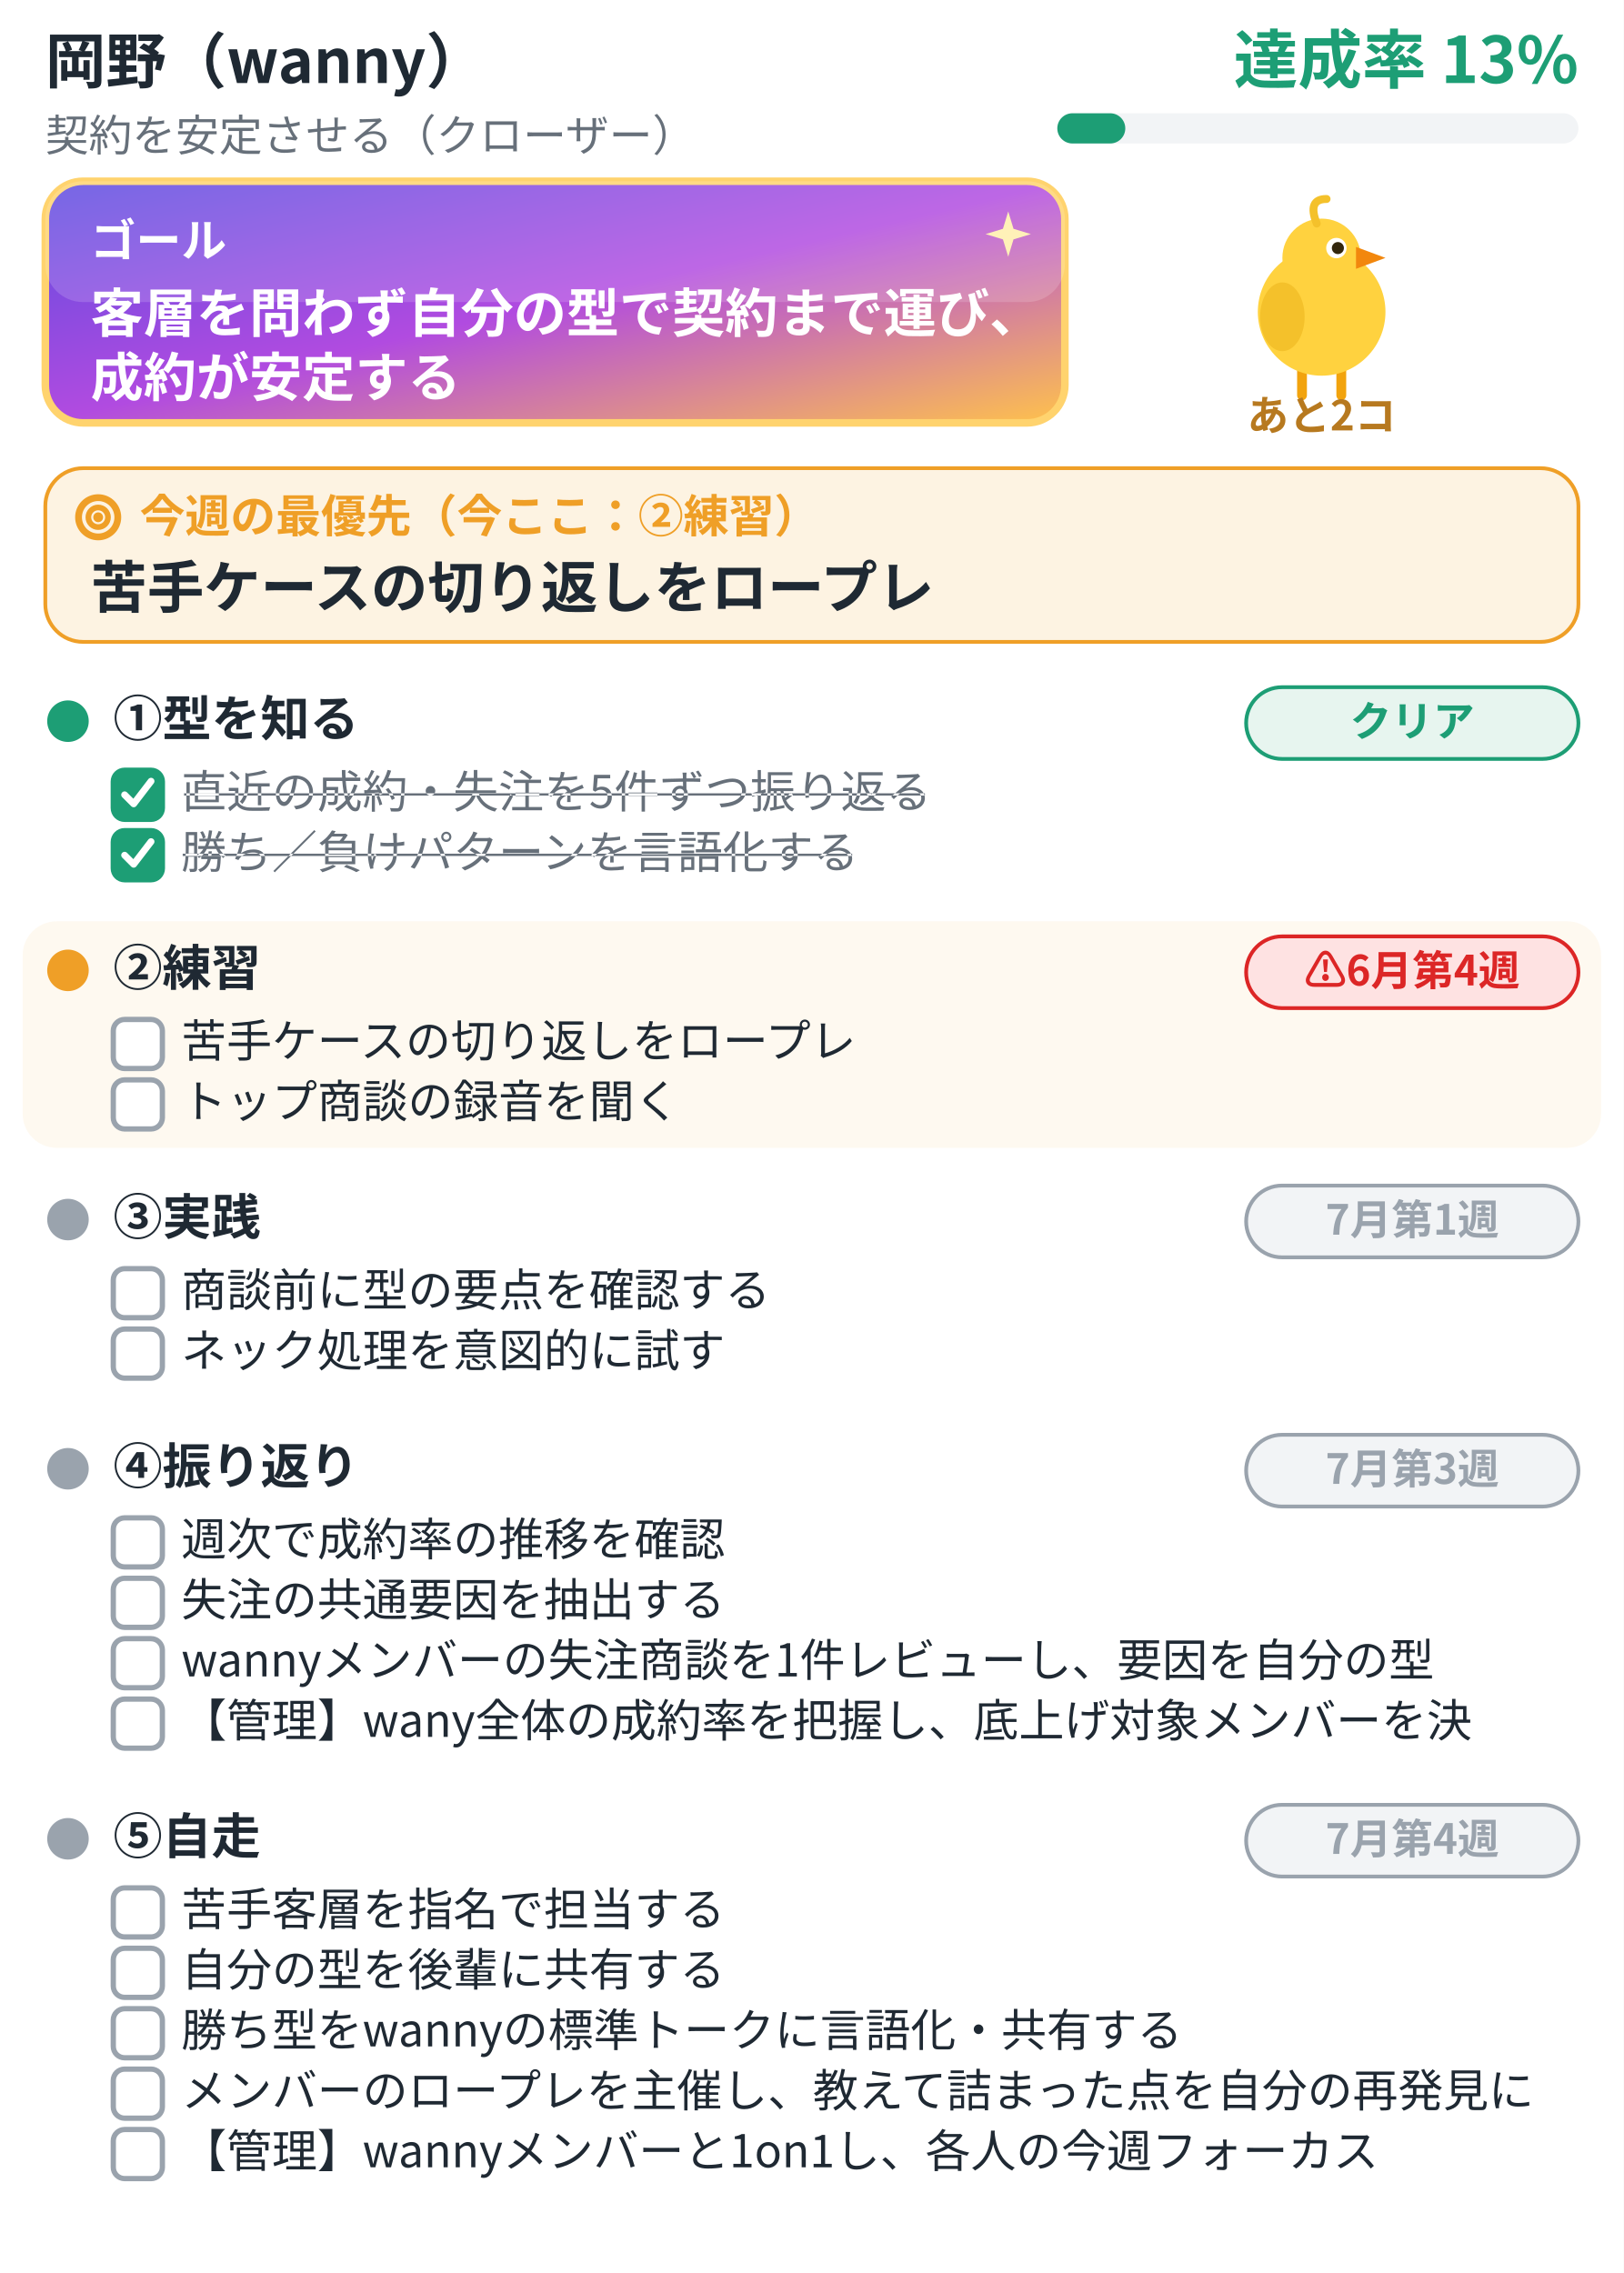
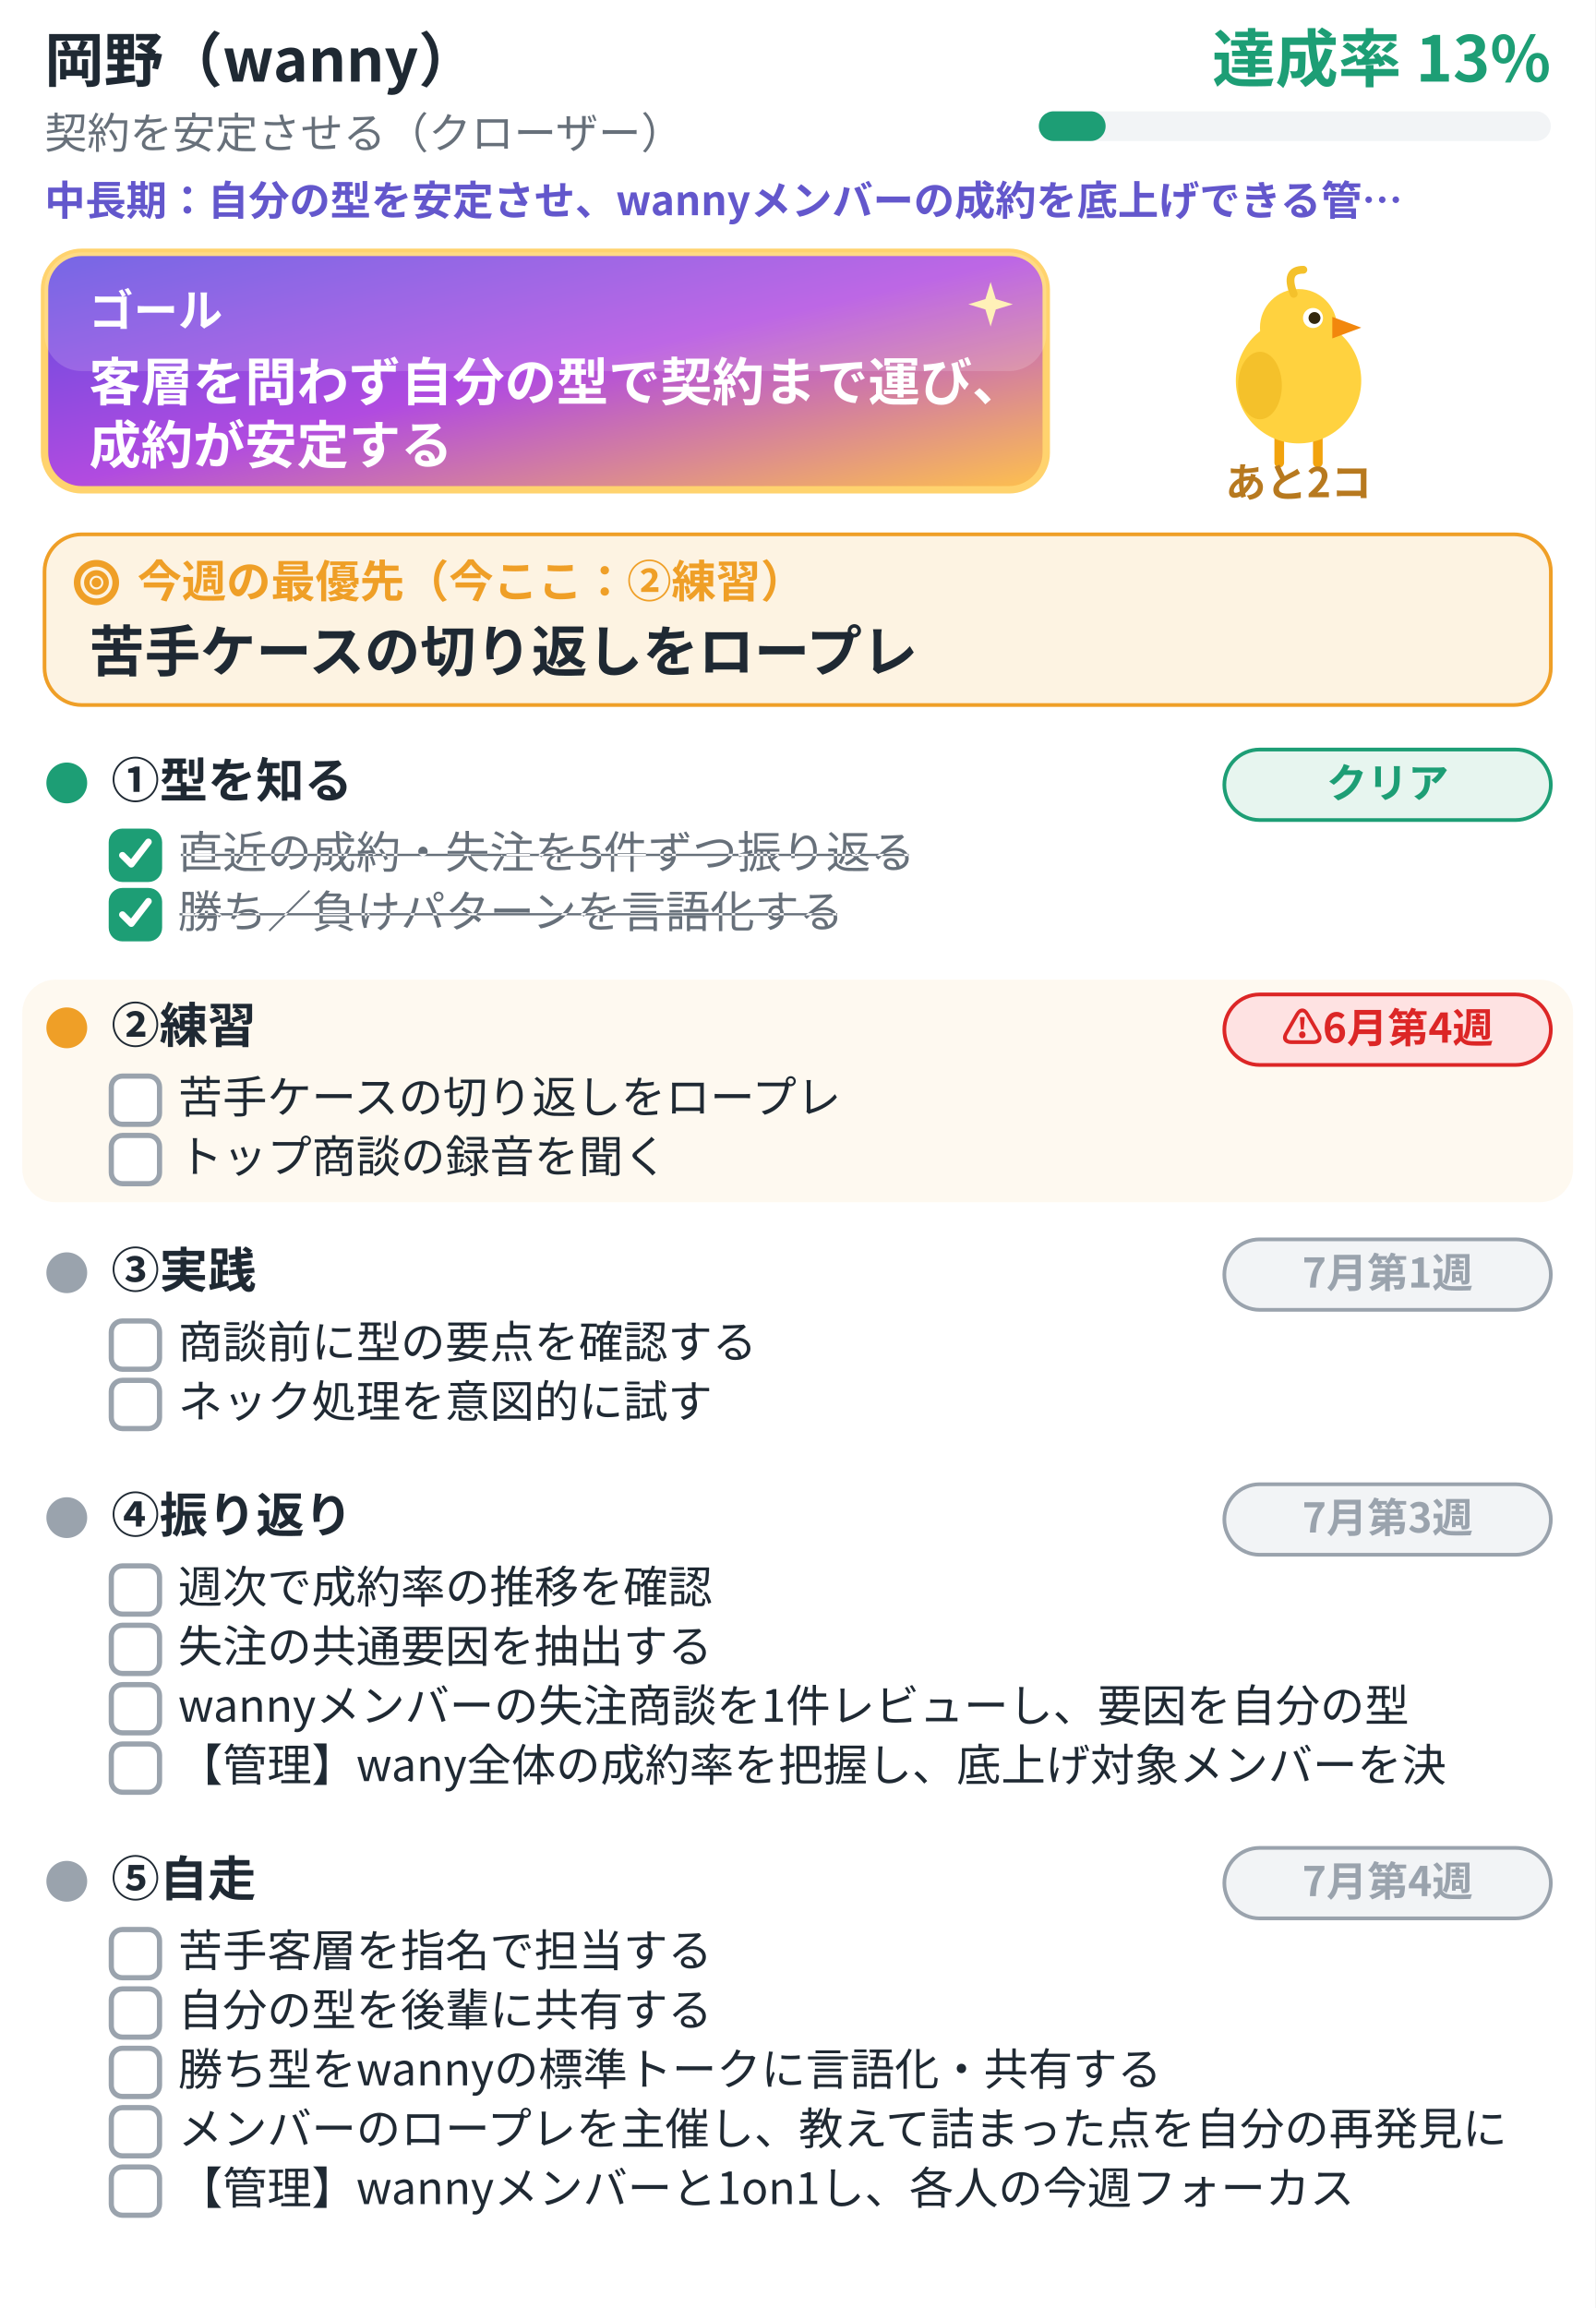
- <svg xmlns="http://www.w3.org/2000/svg" viewBox="0 0 430 602" font-family="Hiragino Sans, 'Noto Sans CJK JP', 'Yu Gothic', sans-serif" width="430" height="602">
+ <svg xmlns="http://www.w3.org/2000/svg" viewBox="0 0 430 622" font-family="Hiragino Sans, 'Noto Sans CJK JP', 'Yu Gothic', sans-serif" width="430" height="622">
  <defs>
    <linearGradient id="goalGrad" x1="0" y1="0" x2="1" y2="1">
      <stop offset="0" stop-color="#5B4BE0" />
      <stop offset="0.5" stop-color="#B14BE0" />
      <stop offset="1" stop-color="#FFC24B" />
    </linearGradient>
    <linearGradient id="phx" x1="0" y1="0" x2="0" y2="1">
      <stop offset="0" stop-color="#FFE259" />
      <stop offset="0.5" stop-color="#FF9A00" />
      <stop offset="1" stop-color="#FF3D00" />
    </linearGradient>
    <linearGradient id="phx2" x1="0" y1="0" x2="0" y2="1">
      <stop offset="0" stop-color="#FFF0A0" />
      <stop offset="1" stop-color="#FF7A00" />
    </linearGradient>
    <linearGradient id="hen" x1="0" y1="0" x2="1" y2="1">
      <stop offset="0" stop-color="#37C9B0" />
      <stop offset="0.6" stop-color="#3DA0E8" />
      <stop offset="1" stop-color="#7A5BE0" />
    </linearGradient>
    <linearGradient id="pcock" x1="0" y1="0" x2="0" y2="1">
      <stop offset="0" stop-color="#2BD0C0" />
      <stop offset="0.55" stop-color="#2E8FD0" />
      <stop offset="1" stop-color="#2E4BB0" />
    </linearGradient>
    <linearGradient id="gold" x1="0" y1="0" x2="0" y2="1">
      <stop offset="0" stop-color="#FFF0A8" />
      <stop offset="0.5" stop-color="#F2C230" />
      <stop offset="1" stop-color="#C8901A" />
    </linearGradient>
  </defs>
-   <rect x="0" y="0" width="430" height="602" fill="#fff" />
+   <rect x="0" y="0" width="430" height="622" fill="#fff" />
  <text x="12" y="22" font-size="16" font-weight="700" fill="#1F2933">岡野（wanny）</text>
  <text x="12" y="40" font-size="11.5" fill="#67707A">契約を安定させる（クローザー）</text>
+   <text x="12" y="58" font-size="11" font-weight="700" fill="#6357CC">中長期：自分の型を安定させ、wannyメンバーの成約を底上げできる管…</text>
  <text x="418" y="22" text-anchor="end" font-size="17" font-weight="700" fill="#1D9E75">達成率 13%</text>
  <rect x="280" y="30" width="138" height="8" rx="4" fill="#F2F4F6" />
  <rect x="280" y="30" width="18" height="8" rx="4" fill="#1D9E75" />
-   <rect x="12" y="48" width="270" height="64" rx="10" fill="url(#goalGrad)" stroke="#FFD36E" stroke-width="2" />
-   <rect x="12" y="48" width="270" height="32.0" rx="10" fill="#fff" opacity="0.16" />
-   <text x="24" y="68" font-size="12" font-weight="700" fill="#fff">ゴール</text>
-   <polygon points="267.0,56.0 268.4,60.6 273.0,62.0 268.4,63.4 267.0,68.0 265.6,63.4 261.0,62.0 265.6,60.6" fill="#FFF1B8" />
-   <text x="24" y="88" font-size="14" font-weight="600" fill="#fff">客層を問わず自分の型で契約まで運び、</text>
-   <text x="24" y="105" font-size="14" font-weight="600" fill="#fff">成約が安定する</text>
-   <line x1="344.8" y1="96.9" x2="344.8" y2="104.7" stroke="#F2A30D" stroke-width="2.6" stroke-linecap="round" />
-   <line x1="355.2" y1="96.9" x2="355.2" y2="104.7" stroke="#F2A30D" stroke-width="2.6" stroke-linecap="round" />
-   <circle cx="350.0" cy="82.6" r="16.9" fill="#FFD23F" />
-   <ellipse cx="339.6" cy="83.9" rx="5.9" ry="9.1" fill="#F4C12B" />
-   <circle cx="350.0" cy="68.3" r="10.4" fill="#FFD23F" />
-   <polygon points="359.1,65.4 366.9,68.3 359.1,71.2" fill="#F2870D" />
-   <circle cx="353.9" cy="65.7" r="2.7" fill="#FFFFFF" />
-   <circle cx="354.3" cy="65.7" r="1.6" fill="#33270D" />
-   <path d="M348.7,59.2Q346.1,52.7 351.3,52.7" fill="none" stroke="#F4C12B" stroke-width="2.1" stroke-linecap="round" stroke-linejoin="round" />
-   <text x="350" y="114" text-anchor="middle" font-size="11" font-weight="700" fill="#B7791F">あと2コ</text>
-   <rect x="12" y="124" width="406" height="46" rx="10" fill="#FDF3E2" stroke="#EF9F27" />
-   <circle cx="26" cy="137" r="5.2" fill="none" stroke="#EF9F27" stroke-width="1.8" />
-   <circle cx="26" cy="137" r="2.6" fill="none" stroke="#EF9F27" stroke-width="1.5" />
-   <circle cx="26" cy="137" r="1.3" fill="#EF9F27" />
-   <text x="37" y="141" font-size="12" font-weight="700" fill="#EF9F27">今週の最優先（今ここ：②練習）</text>
-   <text x="24" y="161" font-size="15" font-weight="700" fill="#1F2933">苦手ケースの切り返しをロープレ</text>
-   <circle cx="18" cy="191" r="5.5" fill="#1D9E75" />
-   <text x="30" y="195" font-size="13" font-weight="700" fill="#1F2933">①型を知る</text>
-   <rect x="330" y="182" width="88" height="19" rx="9.5" fill="#E7F5EF" stroke="#1D9E75" />
-   <text x="374" y="195" text-anchor="middle" font-size="11" font-weight="700" fill="#1D9E75">クリア</text>
-   <rect x="30" y="204" width="13" height="13" rx="3" fill="#1D9E75" stroke="#1D9E75" stroke-width="1.4" />
-   <path d="M33,210.5 l2.4,2.4 l4.6,-6" fill="none" stroke="#fff" stroke-width="1.8" stroke-linecap="round" stroke-linejoin="round" />
-   <text x="48" y="214" font-size="12" fill="#67707A" text-decoration="line-through">直近の成約・失注を5件ずつ振り返る</text>
-   <rect x="30" y="220" width="13" height="13" rx="3" fill="#1D9E75" stroke="#1D9E75" stroke-width="1.4" />
-   <path d="M33,226.5 l2.4,2.4 l4.6,-6" fill="none" stroke="#fff" stroke-width="1.8" stroke-linecap="round" stroke-linejoin="round" />
-   <text x="48" y="230" font-size="12" fill="#67707A" text-decoration="line-through">勝ち／負けパターンを言語化する</text>
-   <rect x="6" y="244" width="418" height="60" rx="9" fill="#FDF3E2" opacity="0.5" />
-   <circle cx="18" cy="257" r="5.5" fill="#EF9F27" />
-   <text x="30" y="261" font-size="13" font-weight="700" fill="#1F2933">②練習</text>
-   <rect x="330" y="248" width="88" height="19" rx="9.5" fill="#FEE2E2" stroke="#DC2626" />
-   <text x="374" y="261" text-anchor="middle" font-size="11" font-weight="700" fill="#DC2626">⚠6月第4週</text>
-   <rect x="30" y="270" width="13" height="13" rx="3" fill="#fff" stroke="#9AA3AD" stroke-width="1.4" />
-   <text x="48" y="280" font-size="12" fill="#1F2933">苦手ケースの切り返しをロープレ</text>
-   <rect x="30" y="286" width="13" height="13" rx="3" fill="#fff" stroke="#9AA3AD" stroke-width="1.4" />
-   <text x="48" y="296" font-size="12" fill="#1F2933">トップ商談の録音を聞く</text>
-   <circle cx="18" cy="323" r="5.5" fill="#9AA3AD" />
-   <text x="30" y="327" font-size="13" font-weight="700" fill="#1F2933">③実践</text>
-   <rect x="330" y="314" width="88" height="19" rx="9.5" fill="#F2F4F6" stroke="#9AA3AD" />
-   <text x="374" y="327" text-anchor="middle" font-size="11" font-weight="700" fill="#9AA3AD">7月第1週</text>
-   <rect x="30" y="336" width="13" height="13" rx="3" fill="#fff" stroke="#9AA3AD" stroke-width="1.4" />
-   <text x="48" y="346" font-size="12" fill="#1F2933">商談前に型の要点を確認する</text>
-   <rect x="30" y="352" width="13" height="13" rx="3" fill="#fff" stroke="#9AA3AD" stroke-width="1.4" />
-   <text x="48" y="362" font-size="12" fill="#1F2933">ネック処理を意図的に試す</text>
-   <circle cx="18" cy="389" r="5.5" fill="#9AA3AD" />
-   <text x="30" y="393" font-size="13" font-weight="700" fill="#1F2933">④振り返り</text>
-   <rect x="330" y="380" width="88" height="19" rx="9.5" fill="#F2F4F6" stroke="#9AA3AD" />
-   <text x="374" y="393" text-anchor="middle" font-size="11" font-weight="700" fill="#9AA3AD">7月第3週</text>
-   <rect x="30" y="402" width="13" height="13" rx="3" fill="#fff" stroke="#9AA3AD" stroke-width="1.4" />
-   <text x="48" y="412" font-size="12" fill="#1F2933">週次で成約率の推移を確認</text>
-   <rect x="30" y="418" width="13" height="13" rx="3" fill="#fff" stroke="#9AA3AD" stroke-width="1.4" />
-   <text x="48" y="428" font-size="12" fill="#1F2933">失注の共通要因を抽出する</text>
-   <rect x="30" y="434" width="13" height="13" rx="3" fill="#fff" stroke="#9AA3AD" stroke-width="1.4" />
-   <text x="48" y="444" font-size="12" fill="#1F2933">wannyメンバーの失注商談を1件レビューし、要因を自分の型</text>
-   <rect x="30" y="450" width="13" height="13" rx="3" fill="#fff" stroke="#9AA3AD" stroke-width="1.4" />
-   <text x="48" y="460" font-size="12" fill="#1F2933">【管理】wany全体の成約率を把握し、底上げ対象メンバーを決</text>
-   <circle cx="18" cy="487" r="5.5" fill="#9AA3AD" />
-   <text x="30" y="491" font-size="13" font-weight="700" fill="#1F2933">⑤自走</text>
-   <rect x="330" y="478" width="88" height="19" rx="9.5" fill="#F2F4F6" stroke="#9AA3AD" />
-   <text x="374" y="491" text-anchor="middle" font-size="11" font-weight="700" fill="#9AA3AD">7月第4週</text>
-   <rect x="30" y="500" width="13" height="13" rx="3" fill="#fff" stroke="#9AA3AD" stroke-width="1.4" />
-   <text x="48" y="510" font-size="12" fill="#1F2933">苦手客層を指名で担当する</text>
-   <rect x="30" y="516" width="13" height="13" rx="3" fill="#fff" stroke="#9AA3AD" stroke-width="1.4" />
-   <text x="48" y="526" font-size="12" fill="#1F2933">自分の型を後輩に共有する</text>
-   <rect x="30" y="532" width="13" height="13" rx="3" fill="#fff" stroke="#9AA3AD" stroke-width="1.4" />
-   <text x="48" y="542" font-size="12" fill="#1F2933">勝ち型をwannyの標準トークに言語化・共有する</text>
-   <rect x="30" y="548" width="13" height="13" rx="3" fill="#fff" stroke="#9AA3AD" stroke-width="1.4" />
-   <text x="48" y="558" font-size="12" fill="#1F2933">メンバーのロープレを主催し、教えて詰まった点を自分の再発見に</text>
-   <rect x="30" y="564" width="13" height="13" rx="3" fill="#fff" stroke="#9AA3AD" stroke-width="1.4" />
-   <text x="48" y="574" font-size="12" fill="#1F2933">【管理】wannyメンバーと1on1し、各人の今週フォーカス</text>
+   <rect x="12" y="68" width="270" height="64" rx="10" fill="url(#goalGrad)" stroke="#FFD36E" stroke-width="2" />
+   <rect x="12" y="68" width="270" height="32.0" rx="10" fill="#fff" opacity="0.16" />
+   <text x="24" y="88" font-size="12" font-weight="700" fill="#fff">ゴール</text>
+   <polygon points="267.0,76.0 268.4,80.6 273.0,82.0 268.4,83.4 267.0,88.0 265.6,83.4 261.0,82.0 265.6,80.6" fill="#FFF1B8" />
+   <text x="24" y="108" font-size="14" font-weight="600" fill="#fff">客層を問わず自分の型で契約まで運び、</text>
+   <text x="24" y="125" font-size="14" font-weight="600" fill="#fff">成約が安定する</text>
+   <line x1="344.8" y1="116.9" x2="344.8" y2="124.7" stroke="#F2A30D" stroke-width="2.6" stroke-linecap="round" />
+   <line x1="355.2" y1="116.9" x2="355.2" y2="124.7" stroke="#F2A30D" stroke-width="2.6" stroke-linecap="round" />
+   <circle cx="350.0" cy="102.6" r="16.9" fill="#FFD23F" />
+   <ellipse cx="339.6" cy="103.9" rx="5.9" ry="9.1" fill="#F4C12B" />
+   <circle cx="350.0" cy="88.3" r="10.4" fill="#FFD23F" />
+   <polygon points="359.1,85.4 366.9,88.3 359.1,91.2" fill="#F2870D" />
+   <circle cx="353.9" cy="85.7" r="2.7" fill="#FFFFFF" />
+   <circle cx="354.3" cy="85.7" r="1.6" fill="#33270D" />
+   <path d="M348.7,79.2Q346.1,72.7 351.3,72.7" fill="none" stroke="#F4C12B" stroke-width="2.1" stroke-linecap="round" stroke-linejoin="round" />
+   <text x="350" y="134" text-anchor="middle" font-size="11" font-weight="700" fill="#B7791F">あと2コ</text>
+   <rect x="12" y="144" width="406" height="46" rx="10" fill="#FDF3E2" stroke="#EF9F27" />
+   <circle cx="26" cy="157" r="5.2" fill="none" stroke="#EF9F27" stroke-width="1.8" />
+   <circle cx="26" cy="157" r="2.6" fill="none" stroke="#EF9F27" stroke-width="1.5" />
+   <circle cx="26" cy="157" r="1.3" fill="#EF9F27" />
+   <text x="37" y="161" font-size="12" font-weight="700" fill="#EF9F27">今週の最優先（今ここ：②練習）</text>
+   <text x="24" y="181" font-size="15" font-weight="700" fill="#1F2933">苦手ケースの切り返しをロープレ</text>
+   <circle cx="18" cy="211" r="5.5" fill="#1D9E75" />
+   <text x="30" y="215" font-size="13" font-weight="700" fill="#1F2933">①型を知る</text>
+   <rect x="330" y="202" width="88" height="19" rx="9.5" fill="#E7F5EF" stroke="#1D9E75" />
+   <text x="374" y="215" text-anchor="middle" font-size="11" font-weight="700" fill="#1D9E75">クリア</text>
+   <rect x="30" y="224" width="13" height="13" rx="3" fill="#1D9E75" stroke="#1D9E75" stroke-width="1.4" />
+   <path d="M33,230.5 l2.4,2.4 l4.6,-6" fill="none" stroke="#fff" stroke-width="1.8" stroke-linecap="round" stroke-linejoin="round" />
+   <text x="48" y="234" font-size="12" fill="#67707A" text-decoration="line-through">直近の成約・失注を5件ずつ振り返る</text>
+   <rect x="30" y="240" width="13" height="13" rx="3" fill="#1D9E75" stroke="#1D9E75" stroke-width="1.4" />
+   <path d="M33,246.5 l2.4,2.4 l4.6,-6" fill="none" stroke="#fff" stroke-width="1.8" stroke-linecap="round" stroke-linejoin="round" />
+   <text x="48" y="250" font-size="12" fill="#67707A" text-decoration="line-through">勝ち／負けパターンを言語化する</text>
+   <rect x="6" y="264" width="418" height="60" rx="9" fill="#FDF3E2" opacity="0.5" />
+   <circle cx="18" cy="277" r="5.5" fill="#EF9F27" />
+   <text x="30" y="281" font-size="13" font-weight="700" fill="#1F2933">②練習</text>
+   <rect x="330" y="268" width="88" height="19" rx="9.5" fill="#FEE2E2" stroke="#DC2626" />
+   <text x="374" y="281" text-anchor="middle" font-size="11" font-weight="700" fill="#DC2626">⚠6月第4週</text>
+   <rect x="30" y="290" width="13" height="13" rx="3" fill="#fff" stroke="#9AA3AD" stroke-width="1.4" />
+   <text x="48" y="300" font-size="12" fill="#1F2933">苦手ケースの切り返しをロープレ</text>
+   <rect x="30" y="306" width="13" height="13" rx="3" fill="#fff" stroke="#9AA3AD" stroke-width="1.4" />
+   <text x="48" y="316" font-size="12" fill="#1F2933">トップ商談の録音を聞く</text>
+   <circle cx="18" cy="343" r="5.5" fill="#9AA3AD" />
+   <text x="30" y="347" font-size="13" font-weight="700" fill="#1F2933">③実践</text>
+   <rect x="330" y="334" width="88" height="19" rx="9.5" fill="#F2F4F6" stroke="#9AA3AD" />
+   <text x="374" y="347" text-anchor="middle" font-size="11" font-weight="700" fill="#9AA3AD">7月第1週</text>
+   <rect x="30" y="356" width="13" height="13" rx="3" fill="#fff" stroke="#9AA3AD" stroke-width="1.4" />
+   <text x="48" y="366" font-size="12" fill="#1F2933">商談前に型の要点を確認する</text>
+   <rect x="30" y="372" width="13" height="13" rx="3" fill="#fff" stroke="#9AA3AD" stroke-width="1.4" />
+   <text x="48" y="382" font-size="12" fill="#1F2933">ネック処理を意図的に試す</text>
+   <circle cx="18" cy="409" r="5.5" fill="#9AA3AD" />
+   <text x="30" y="413" font-size="13" font-weight="700" fill="#1F2933">④振り返り</text>
+   <rect x="330" y="400" width="88" height="19" rx="9.5" fill="#F2F4F6" stroke="#9AA3AD" />
+   <text x="374" y="413" text-anchor="middle" font-size="11" font-weight="700" fill="#9AA3AD">7月第3週</text>
+   <rect x="30" y="422" width="13" height="13" rx="3" fill="#fff" stroke="#9AA3AD" stroke-width="1.4" />
+   <text x="48" y="432" font-size="12" fill="#1F2933">週次で成約率の推移を確認</text>
+   <rect x="30" y="438" width="13" height="13" rx="3" fill="#fff" stroke="#9AA3AD" stroke-width="1.4" />
+   <text x="48" y="448" font-size="12" fill="#1F2933">失注の共通要因を抽出する</text>
+   <rect x="30" y="454" width="13" height="13" rx="3" fill="#fff" stroke="#9AA3AD" stroke-width="1.4" />
+   <text x="48" y="464" font-size="12" fill="#1F2933">wannyメンバーの失注商談を1件レビューし、要因を自分の型</text>
+   <rect x="30" y="470" width="13" height="13" rx="3" fill="#fff" stroke="#9AA3AD" stroke-width="1.4" />
+   <text x="48" y="480" font-size="12" fill="#1F2933">【管理】wany全体の成約率を把握し、底上げ対象メンバーを決</text>
+   <circle cx="18" cy="507" r="5.5" fill="#9AA3AD" />
+   <text x="30" y="511" font-size="13" font-weight="700" fill="#1F2933">⑤自走</text>
+   <rect x="330" y="498" width="88" height="19" rx="9.5" fill="#F2F4F6" stroke="#9AA3AD" />
+   <text x="374" y="511" text-anchor="middle" font-size="11" font-weight="700" fill="#9AA3AD">7月第4週</text>
+   <rect x="30" y="520" width="13" height="13" rx="3" fill="#fff" stroke="#9AA3AD" stroke-width="1.4" />
+   <text x="48" y="530" font-size="12" fill="#1F2933">苦手客層を指名で担当する</text>
+   <rect x="30" y="536" width="13" height="13" rx="3" fill="#fff" stroke="#9AA3AD" stroke-width="1.4" />
+   <text x="48" y="546" font-size="12" fill="#1F2933">自分の型を後輩に共有する</text>
+   <rect x="30" y="552" width="13" height="13" rx="3" fill="#fff" stroke="#9AA3AD" stroke-width="1.4" />
+   <text x="48" y="562" font-size="12" fill="#1F2933">勝ち型をwannyの標準トークに言語化・共有する</text>
+   <rect x="30" y="568" width="13" height="13" rx="3" fill="#fff" stroke="#9AA3AD" stroke-width="1.4" />
+   <text x="48" y="578" font-size="12" fill="#1F2933">メンバーのロープレを主催し、教えて詰まった点を自分の再発見に</text>
+   <rect x="30" y="584" width="13" height="13" rx="3" fill="#fff" stroke="#9AA3AD" stroke-width="1.4" />
+   <text x="48" y="594" font-size="12" fill="#1F2933">【管理】wannyメンバーと1on1し、各人の今週フォーカス</text>
</svg>
